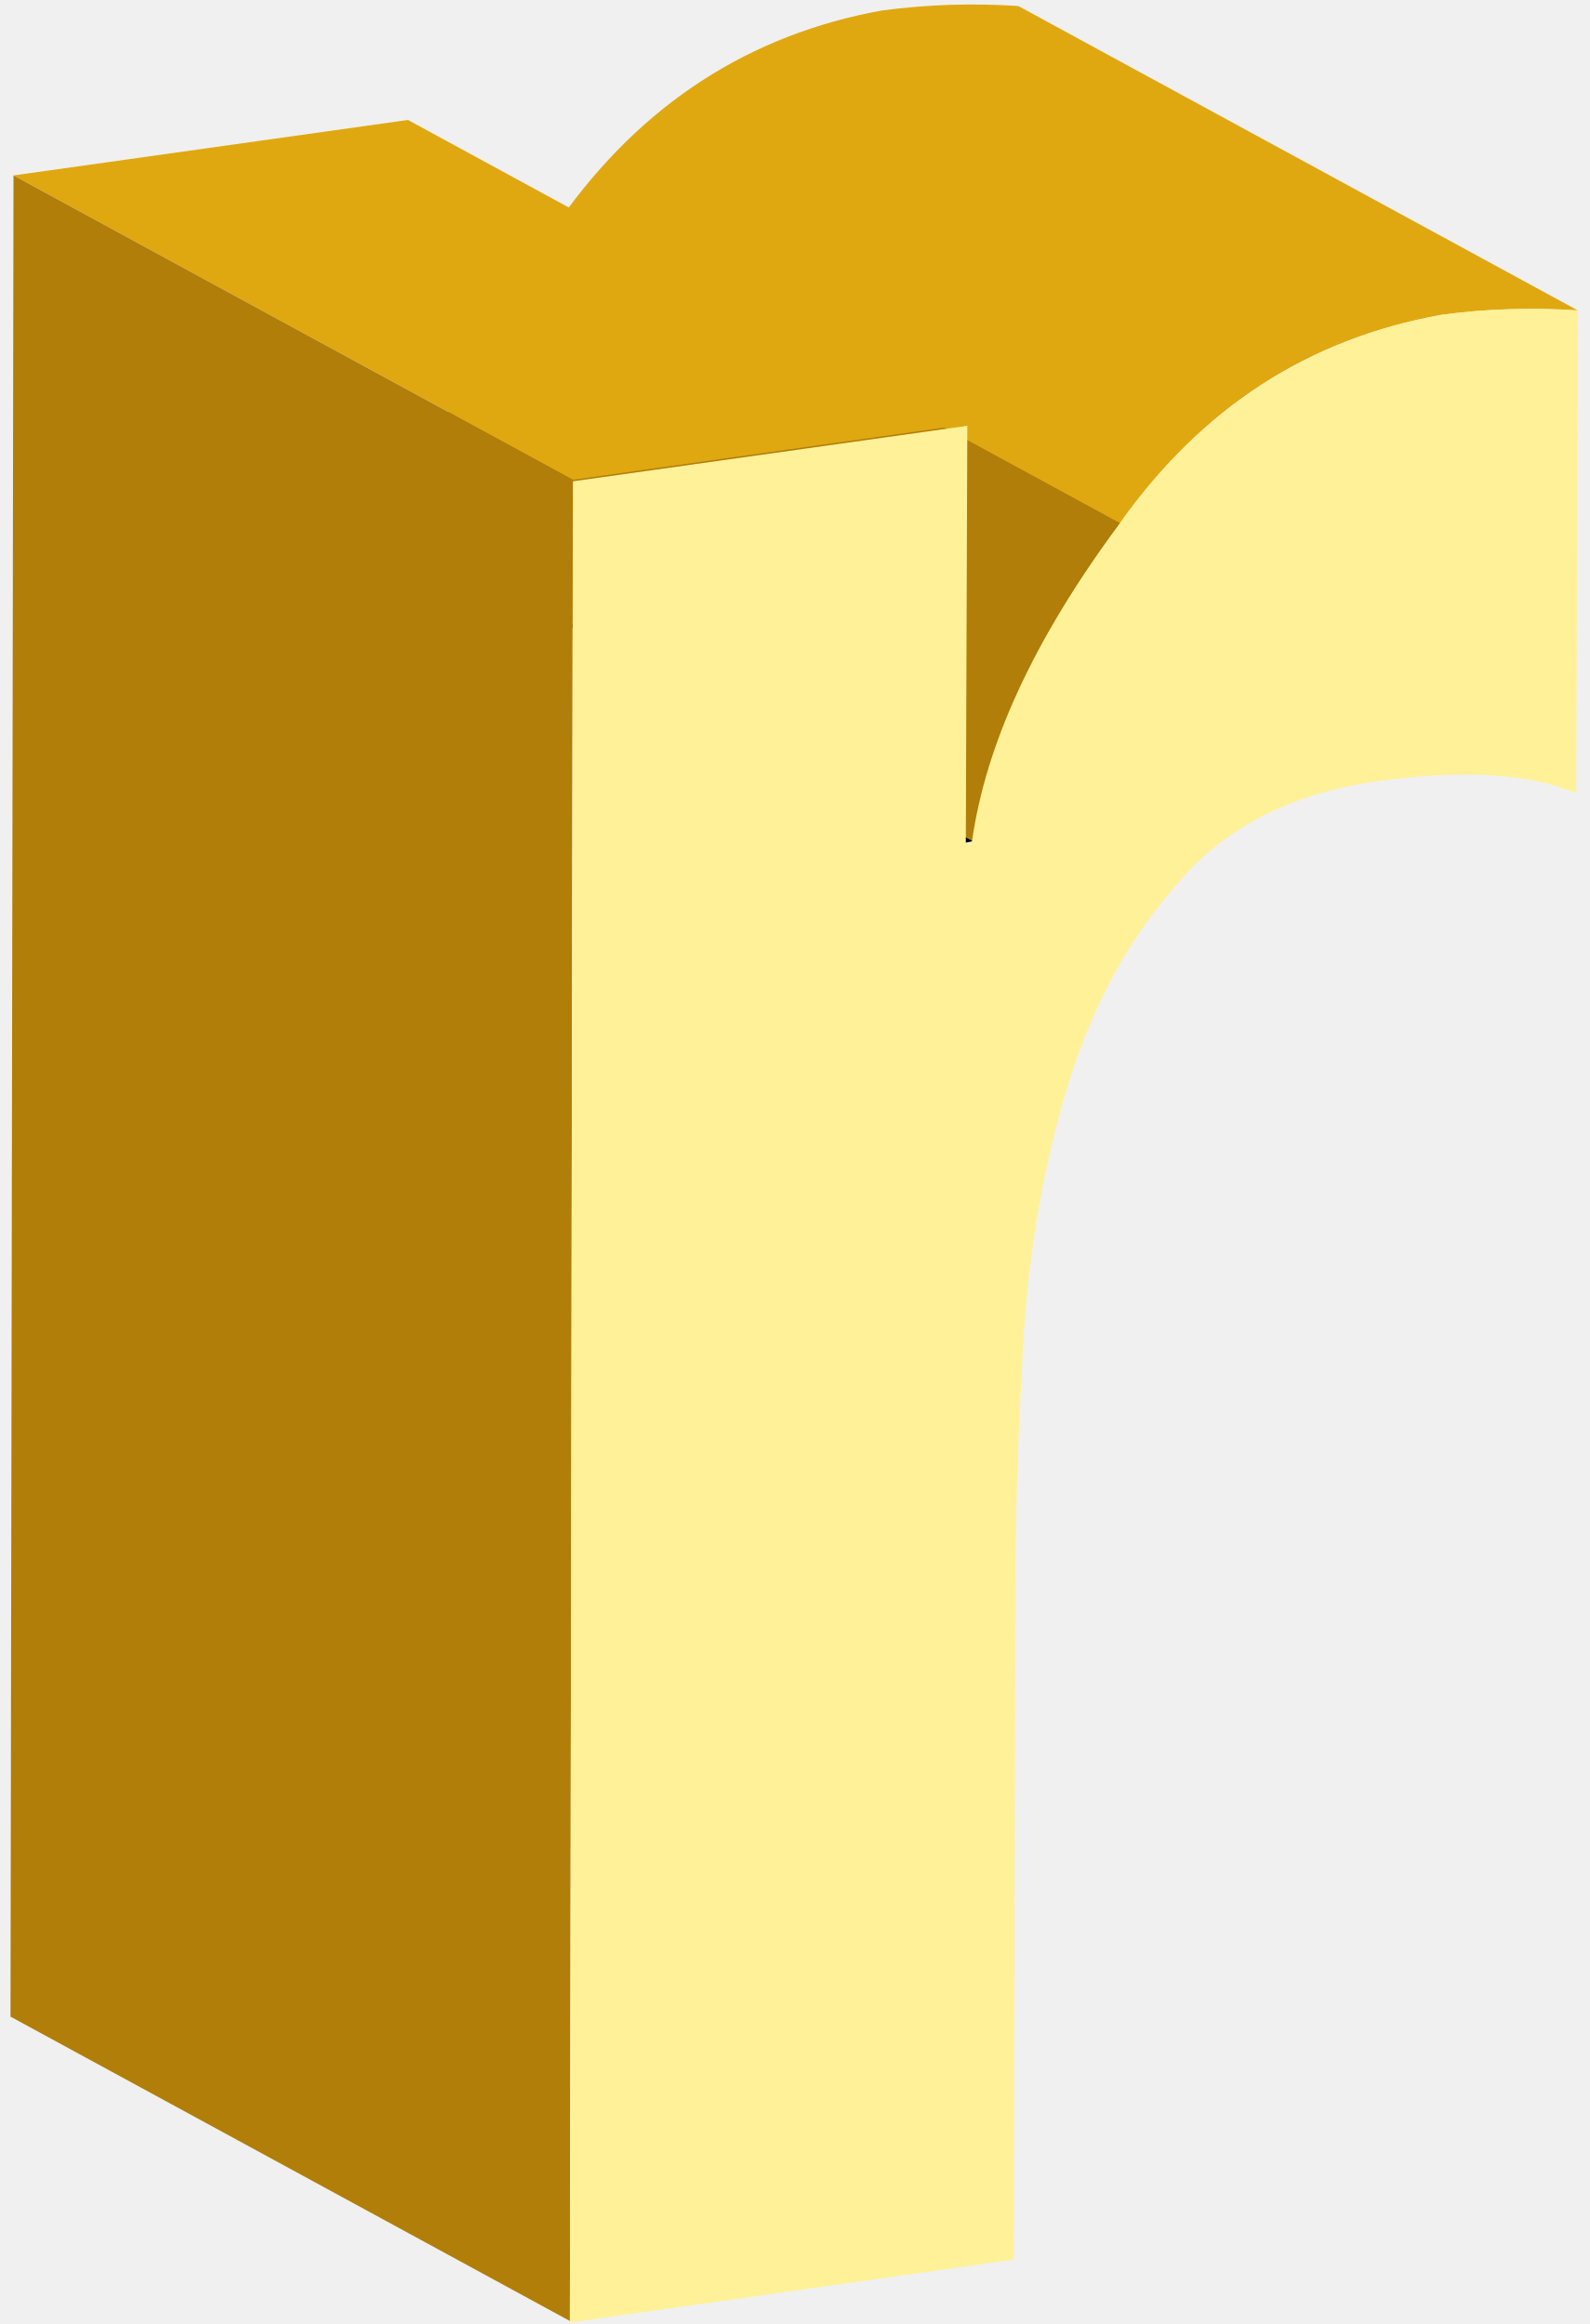
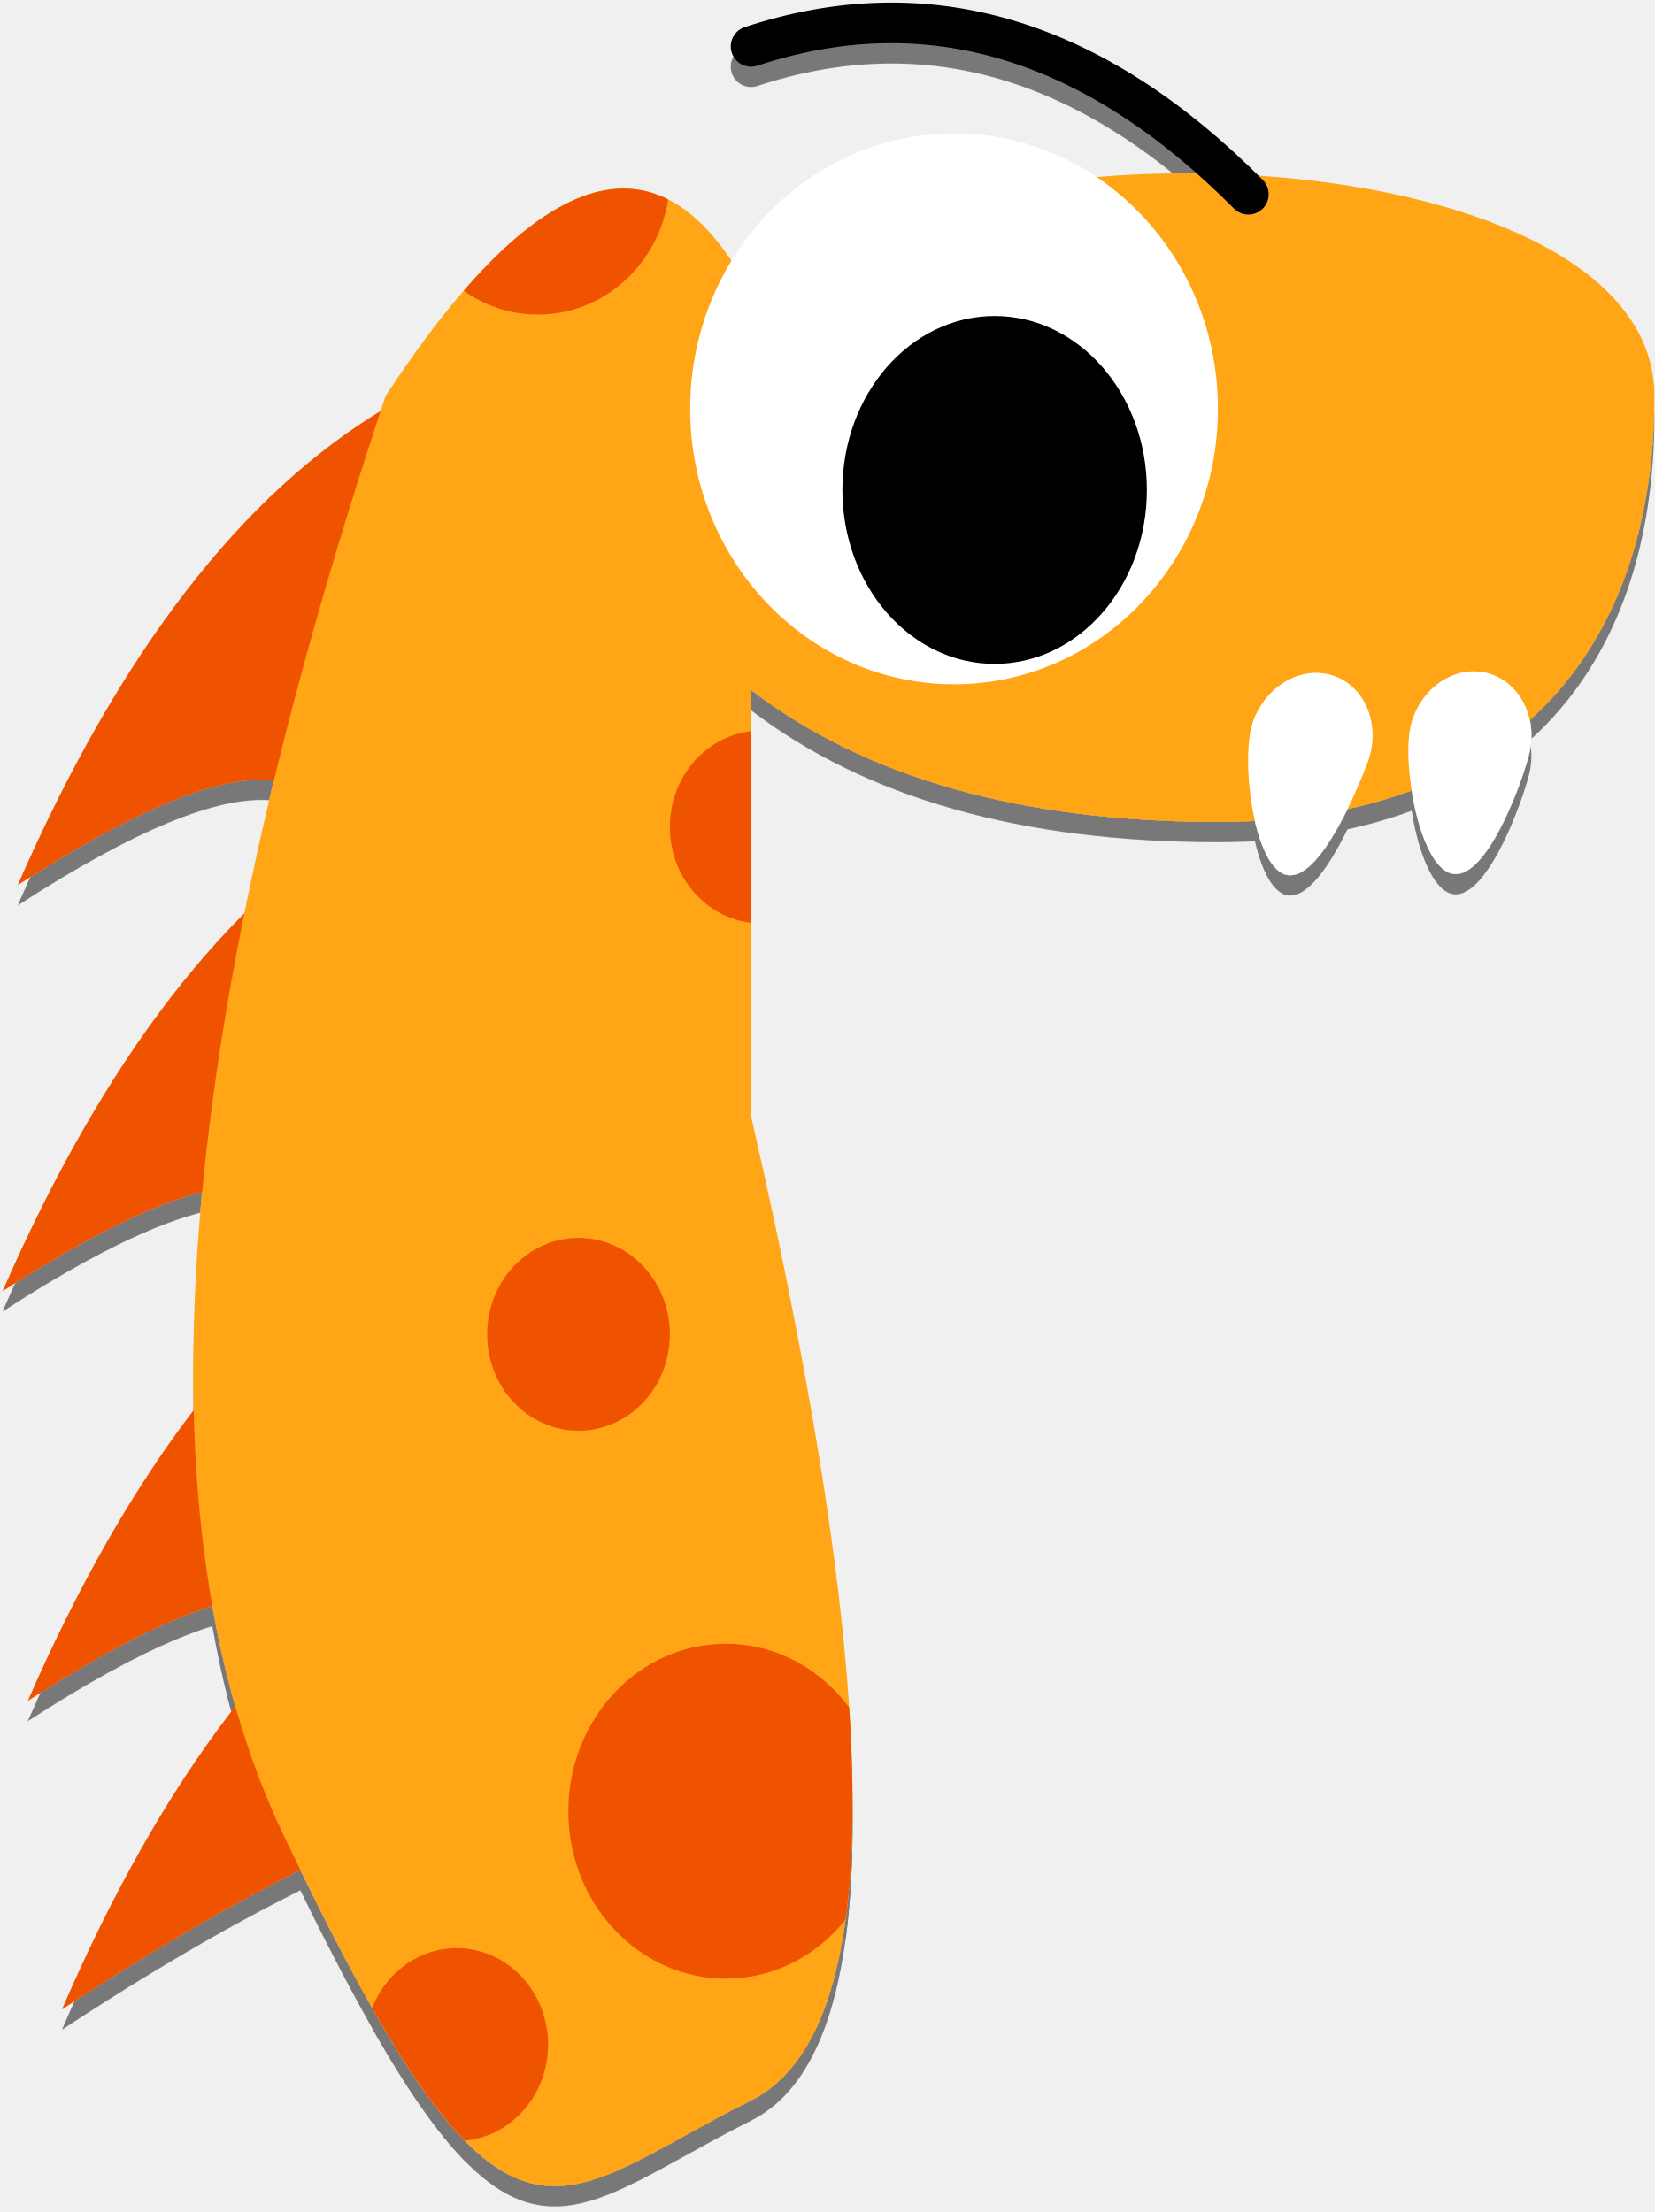
- <svg xmlns="http://www.w3.org/2000/svg" width="106px" height="155px" viewBox="0 0 106 155" version="1.1">
-   <defs />
-   <g id="Page-1" stroke="none" stroke-width="1" fill="none" fill-rule="evenodd">
-     <g id="XMLID_613_" transform="translate(-556, -578)" fill-rule="nonzero">
-       <g id="XMLID_782_" transform="translate(556, 578)">
-         <g id="XMLID_793_" transform="translate(27, 35)" fill="#000000">
-           <polygon id="XMLID_794_" points="37.4 21.2 0.2 0.9 0.6 0.9 37.9 21.1" />
+ <svg xmlns="http://www.w3.org/2000/svg" xmlns:xlink="http://www.w3.org/1999/xlink" width="163px" height="218px" viewBox="0 0 163 218" version="1.1">
+   <defs>
+     <filter x="-0.6%" y="-1.4%" width="101.2%" height="102.8%" filterUnits="objectBoundingBox" id="filter-1">
+       <feOffset dx="0" dy="2" in="SourceAlpha" result="shadowOffsetOuter1" />
+       <feColorMatrix values="0 0 0 0 0   0 0 0 0 0   0 0 0 0 0  0 0 0 0.5 0" type="matrix" in="shadowOffsetOuter1" result="shadowMatrixOuter1" />
+       <feMerge>
+         <feMergeNode in="shadowMatrixOuter1" />
+         <feMergeNode in="SourceGraphic" />
+       </feMerge>
+     </filter>
+     <path d="M55,93 C68.333,151 68.333,183.333 55,190 C35,200 31,210 9,164 C-5.667,133.333 -2.333,86 19,22 C34.333,-1.333 46.333,-4.667 55,12 C76,-7 144,-3 144,22 C144,47 129.981,64 101,64 C81.679,64 66.346,59.667 55,51 L55,93 Z" id="path-2" />
+   </defs>
+   <g id="Symbols" stroke="none" stroke-width="1" fill="none" fill-rule="evenodd">
+     <g id="letter/r" transform="translate(-36, -6)">
+       <g id="r" filter="url(#filter-1)" transform="translate(28, 8)">
+         <g id="spikes" transform="translate(40, 118) rotate(-85) translate(-40, -118) translate(-40, 85)" fill="#F05200">
+           <path d="M160,32 C150.366,18.631 133.7,7.965 110,0 C126.667,21.333 126.667,32 110,32 L160,32 Z" id="fin" />
+           <path d="M120,34 C110.366,20.631 93.7,9.965 70,2 C86.667,23.333 86.667,34 70,34 L120,34 Z" id="fin-copy" />
+           <path d="M80,40 C70.366,26.631 53.7,15.965 30,8 C46.667,29.333 46.667,40 30,40 L80,40 Z" id="fin-copy-2" />
+           <path d="M50,45.586 C40.366,32.39 23.7,21.862 0,14 C16.667,35.058 26.06,52.391 28.181,66 L50,45.586 Z" id="fin-copy-3" />
        </g>
-         <path d="M67.9,0.4 C64.8,0.2 61.8,0.3 58.8,0.7 C50,2.3 42.8,6.9 37.3,14.7 L74.6,35 C80.1,27.2 87.2,22.6 96.1,21 C99,20.6 102.1,20.5 105.2,20.7 L67.9,0.4 Z" id="XMLID_586_" fill="#E0A810" />
-         <g id="XMLID_789_" transform="translate(27, 14)" fill="#B07E09">
-           <path d="M37.9,42.1 L0.6,21.8 C1.5,15.3 4.7,8.3 10.4,0.6 L47.7,20.9 C42,28.6 38.8,35.6 37.9,42.1 Z" id="XMLID_790_" />
+         <g id="body" transform="translate(27, 15)">
+           <mask id="mask-3" fill="white">
+             <use xlink:href="#path-2" />
+           </mask>
+           <use id="r-body" fill="#FFA513" xlink:href="#path-2" />
+           <ellipse id="spot" fill="#F05200" mask="url(#mask-3)" cx="38" cy="114.5" rx="9" ry="9.5" />
+           <ellipse id="spot-copy-4" fill="#F05200" mask="url(#mask-3)" cx="34" cy="0.5" rx="13" ry="13.5" />
+           <ellipse id="spot-copy" fill="#F05200" mask="url(#mask-3)" cx="56" cy="64.5" rx="9" ry="9.5" />
+           <ellipse id="spot-copy-2" fill="#F05200" mask="url(#mask-3)" cx="26" cy="184.5" rx="9" ry="9.5" />
+           <ellipse id="spot-copy-3" fill="#F05200" mask="url(#mask-3)" cx="52.5" cy="161.5" rx="15.5" ry="16.5" />
        </g>
-         <g id="XMLID_787_" transform="translate(0, 8)" fill="#E0A810">
-           <polygon id="XMLID_788_" points="38.2 24 0.9 3.7 27.2 0 64.5 20.3" />
+         <g id="teeth" transform="translate(126, 62)" fill="#FFFFFF">
+           <path d="M10,22 C13.314,22 16,18.917 16,15.114 C16,11.311 11.05,2 7.737,2 C4.423,2 4,11.311 4,15.114 C4,18.917 6.686,22 10,22 Z" id="tooth-copy-10" transform="translate(10, 12) rotate(-159) translate(-10, -12) " />
+           <path d="M26,22 C29.314,22 32,18.95 32,15.188 C32,11.425 27.679,2 24.365,2 C21.052,2 20,11.425 20,15.188 C20,18.95 22.686,22 26,22 Z" id="tooth-copy-11" transform="translate(26, 12) rotate(-165) translate(-26, -12) " />
        </g>
-         <g id="XMLID_785_" transform="translate(0, 11)" fill="#B07E09">
-           <polygon id="XMLID_786_" points="38 143.8 0.7 123.5 0.9 0.7 38.2 21" />
-         </g>
-         <g id="XMLID_783_" transform="translate(38, 20)" fill="#FFF197">
-           <path d="M58.1,1 C61,0.6 64.1,0.5 67.2,0.7 L67.1,32.9 C64,31.6 59.6,31.3 53.9,32.1 C48,32.9 43.4,35.3 40.2,39.3 C36.9,43.1 34.5,47.8 32.9,53.4 C31.4,58.7 30.5,64.2 30.2,70 C29.9,75.6 29.7,80.8 29.7,85.6 L29.6,130.7 L-1.13686838e-13,134.9 L0.2,12.1 L26.5,8.4 L26.4,36.3 L26.8,36.2 C27.7,29.7 30.9,22.7 36.6,15 C42.1,7.2 49.3,2.6 58.1,1 Z" id="XMLID_784_" />
+         <g id="eye" transform="translate(76, 0)">
+           <ellipse id="Oval" fill="#FFFFFF" cx="26" cy="38.291" rx="26" ry="27.148" />
+           <ellipse fill="#000000" cx="30" cy="46.286" rx="15" ry="17.143" />
+           <path d="M6,2.571 C23.333,-3.143 39.667,1.714 55,17.143" id="brow" stroke="#000000" stroke-width="4" stroke-linecap="round" />
        </g>
      </g>
    </g>
  </g>
</svg>
